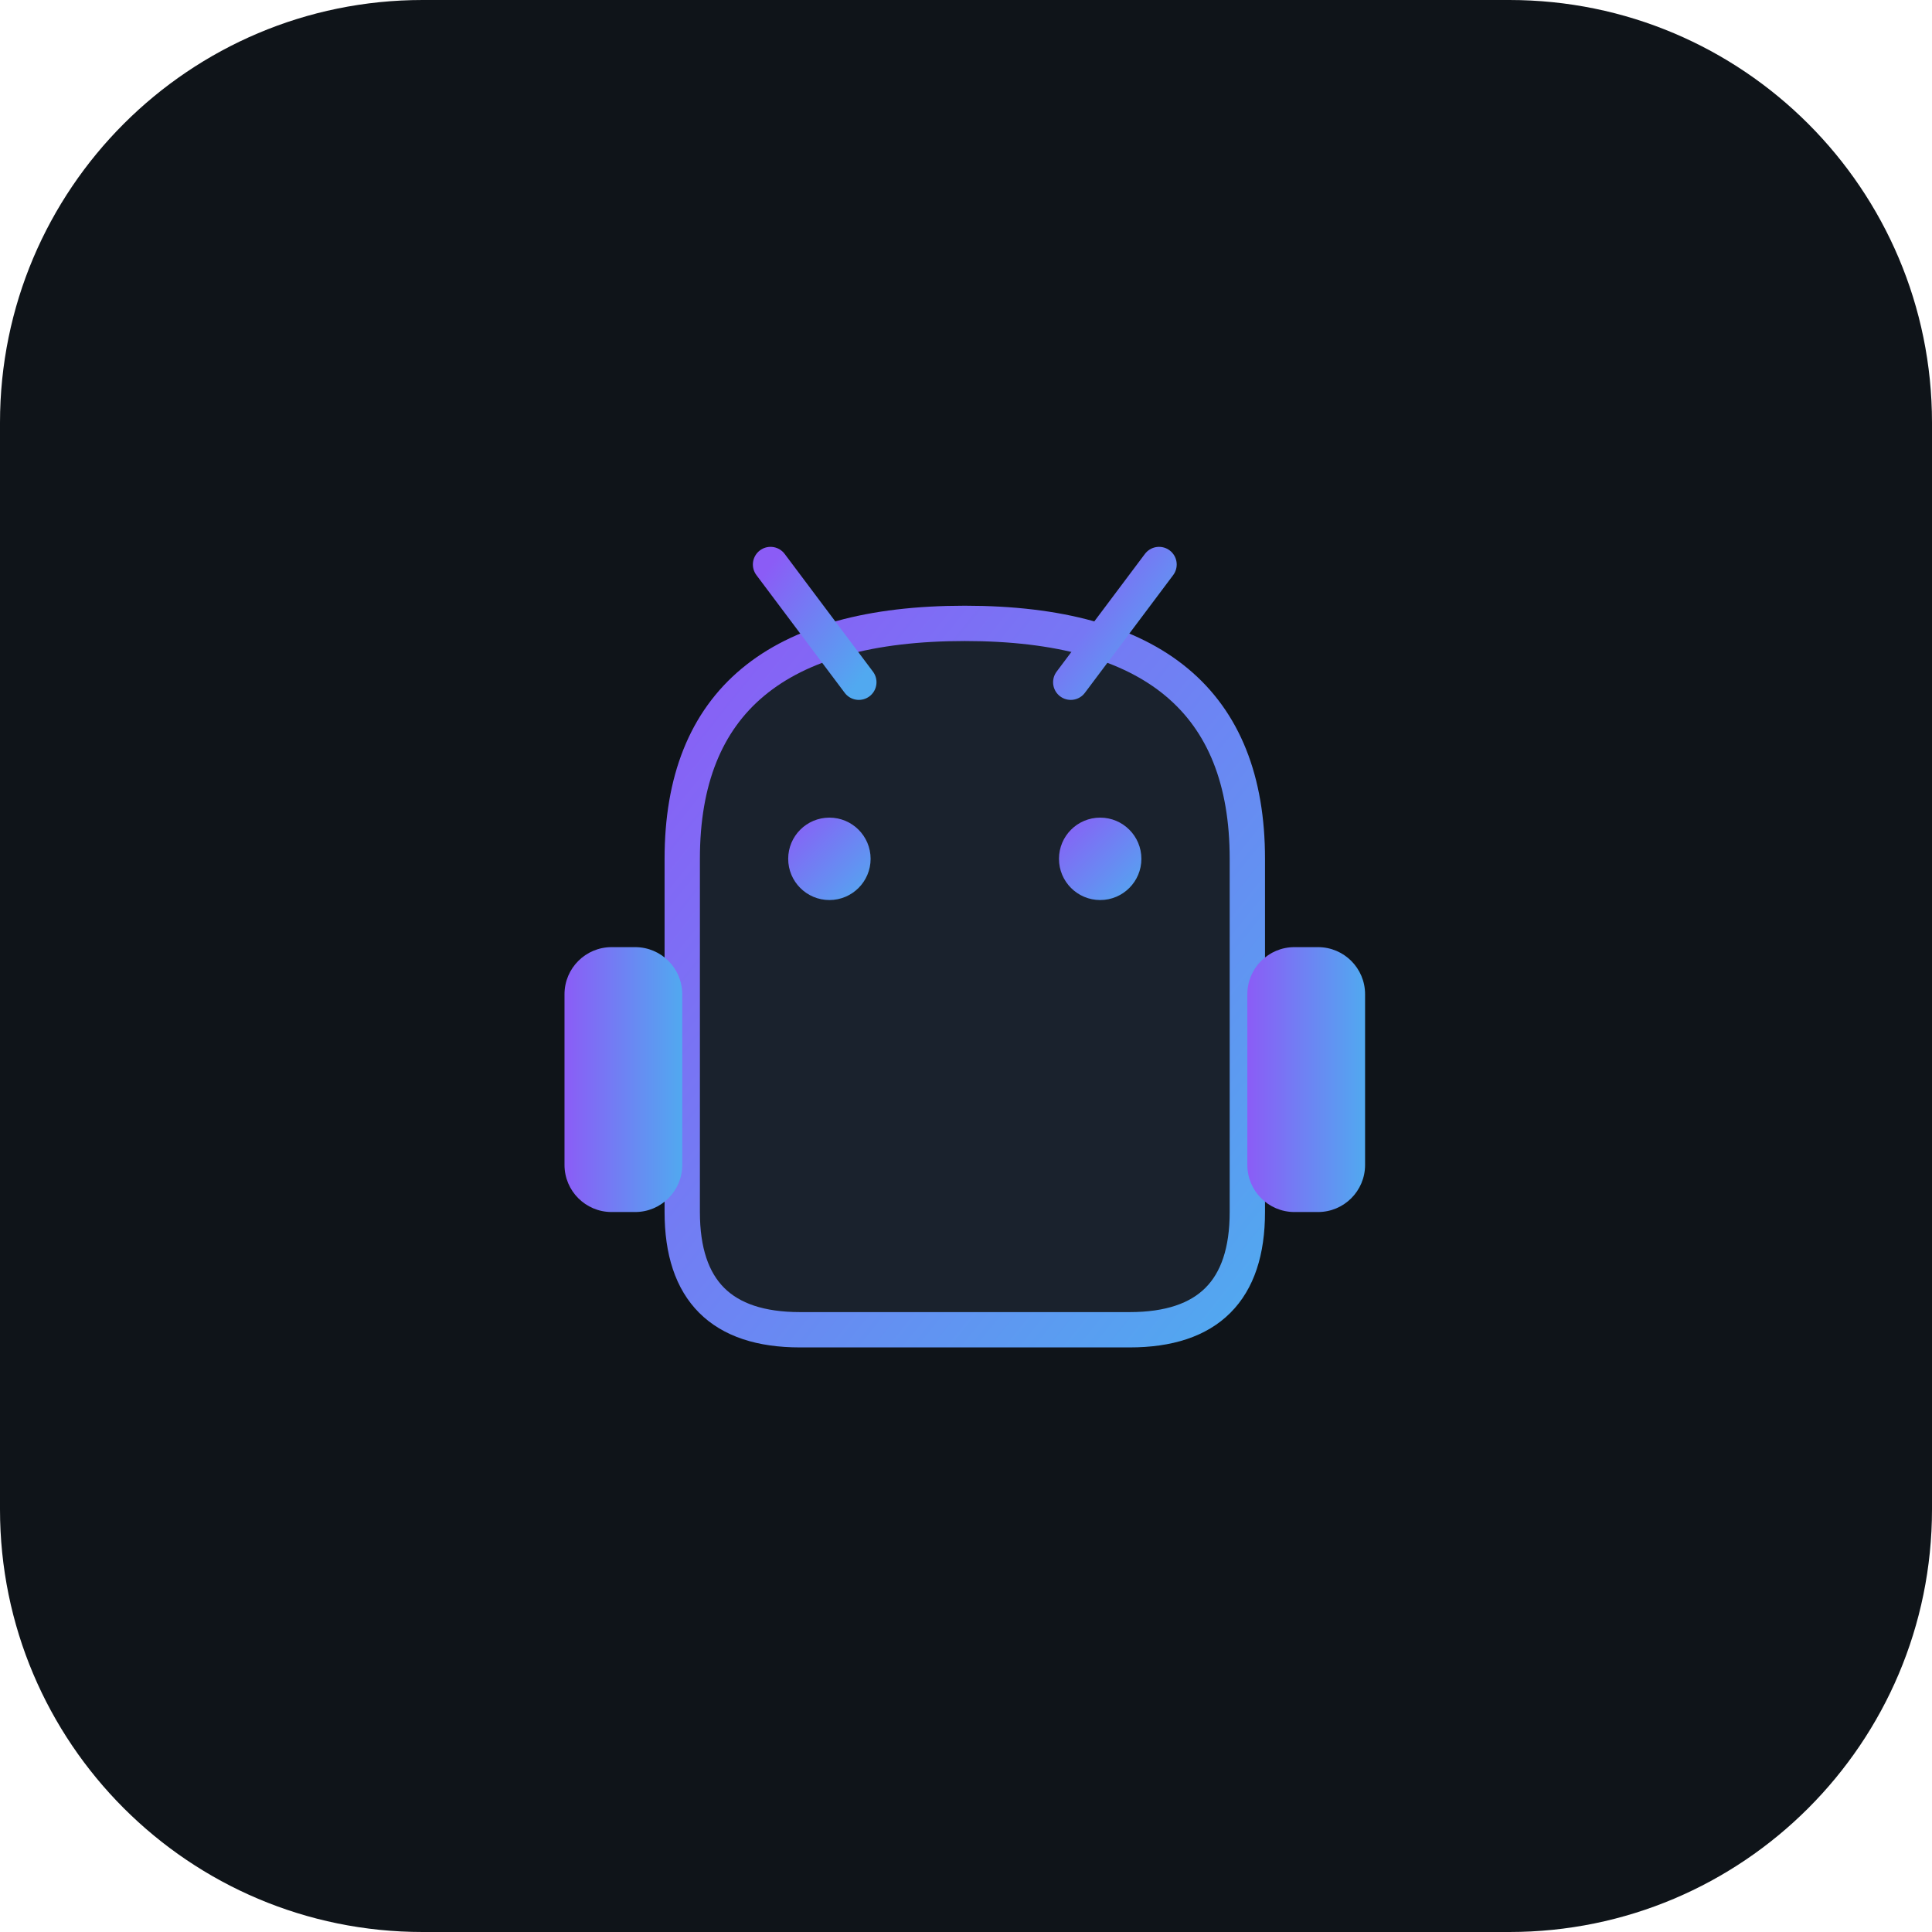
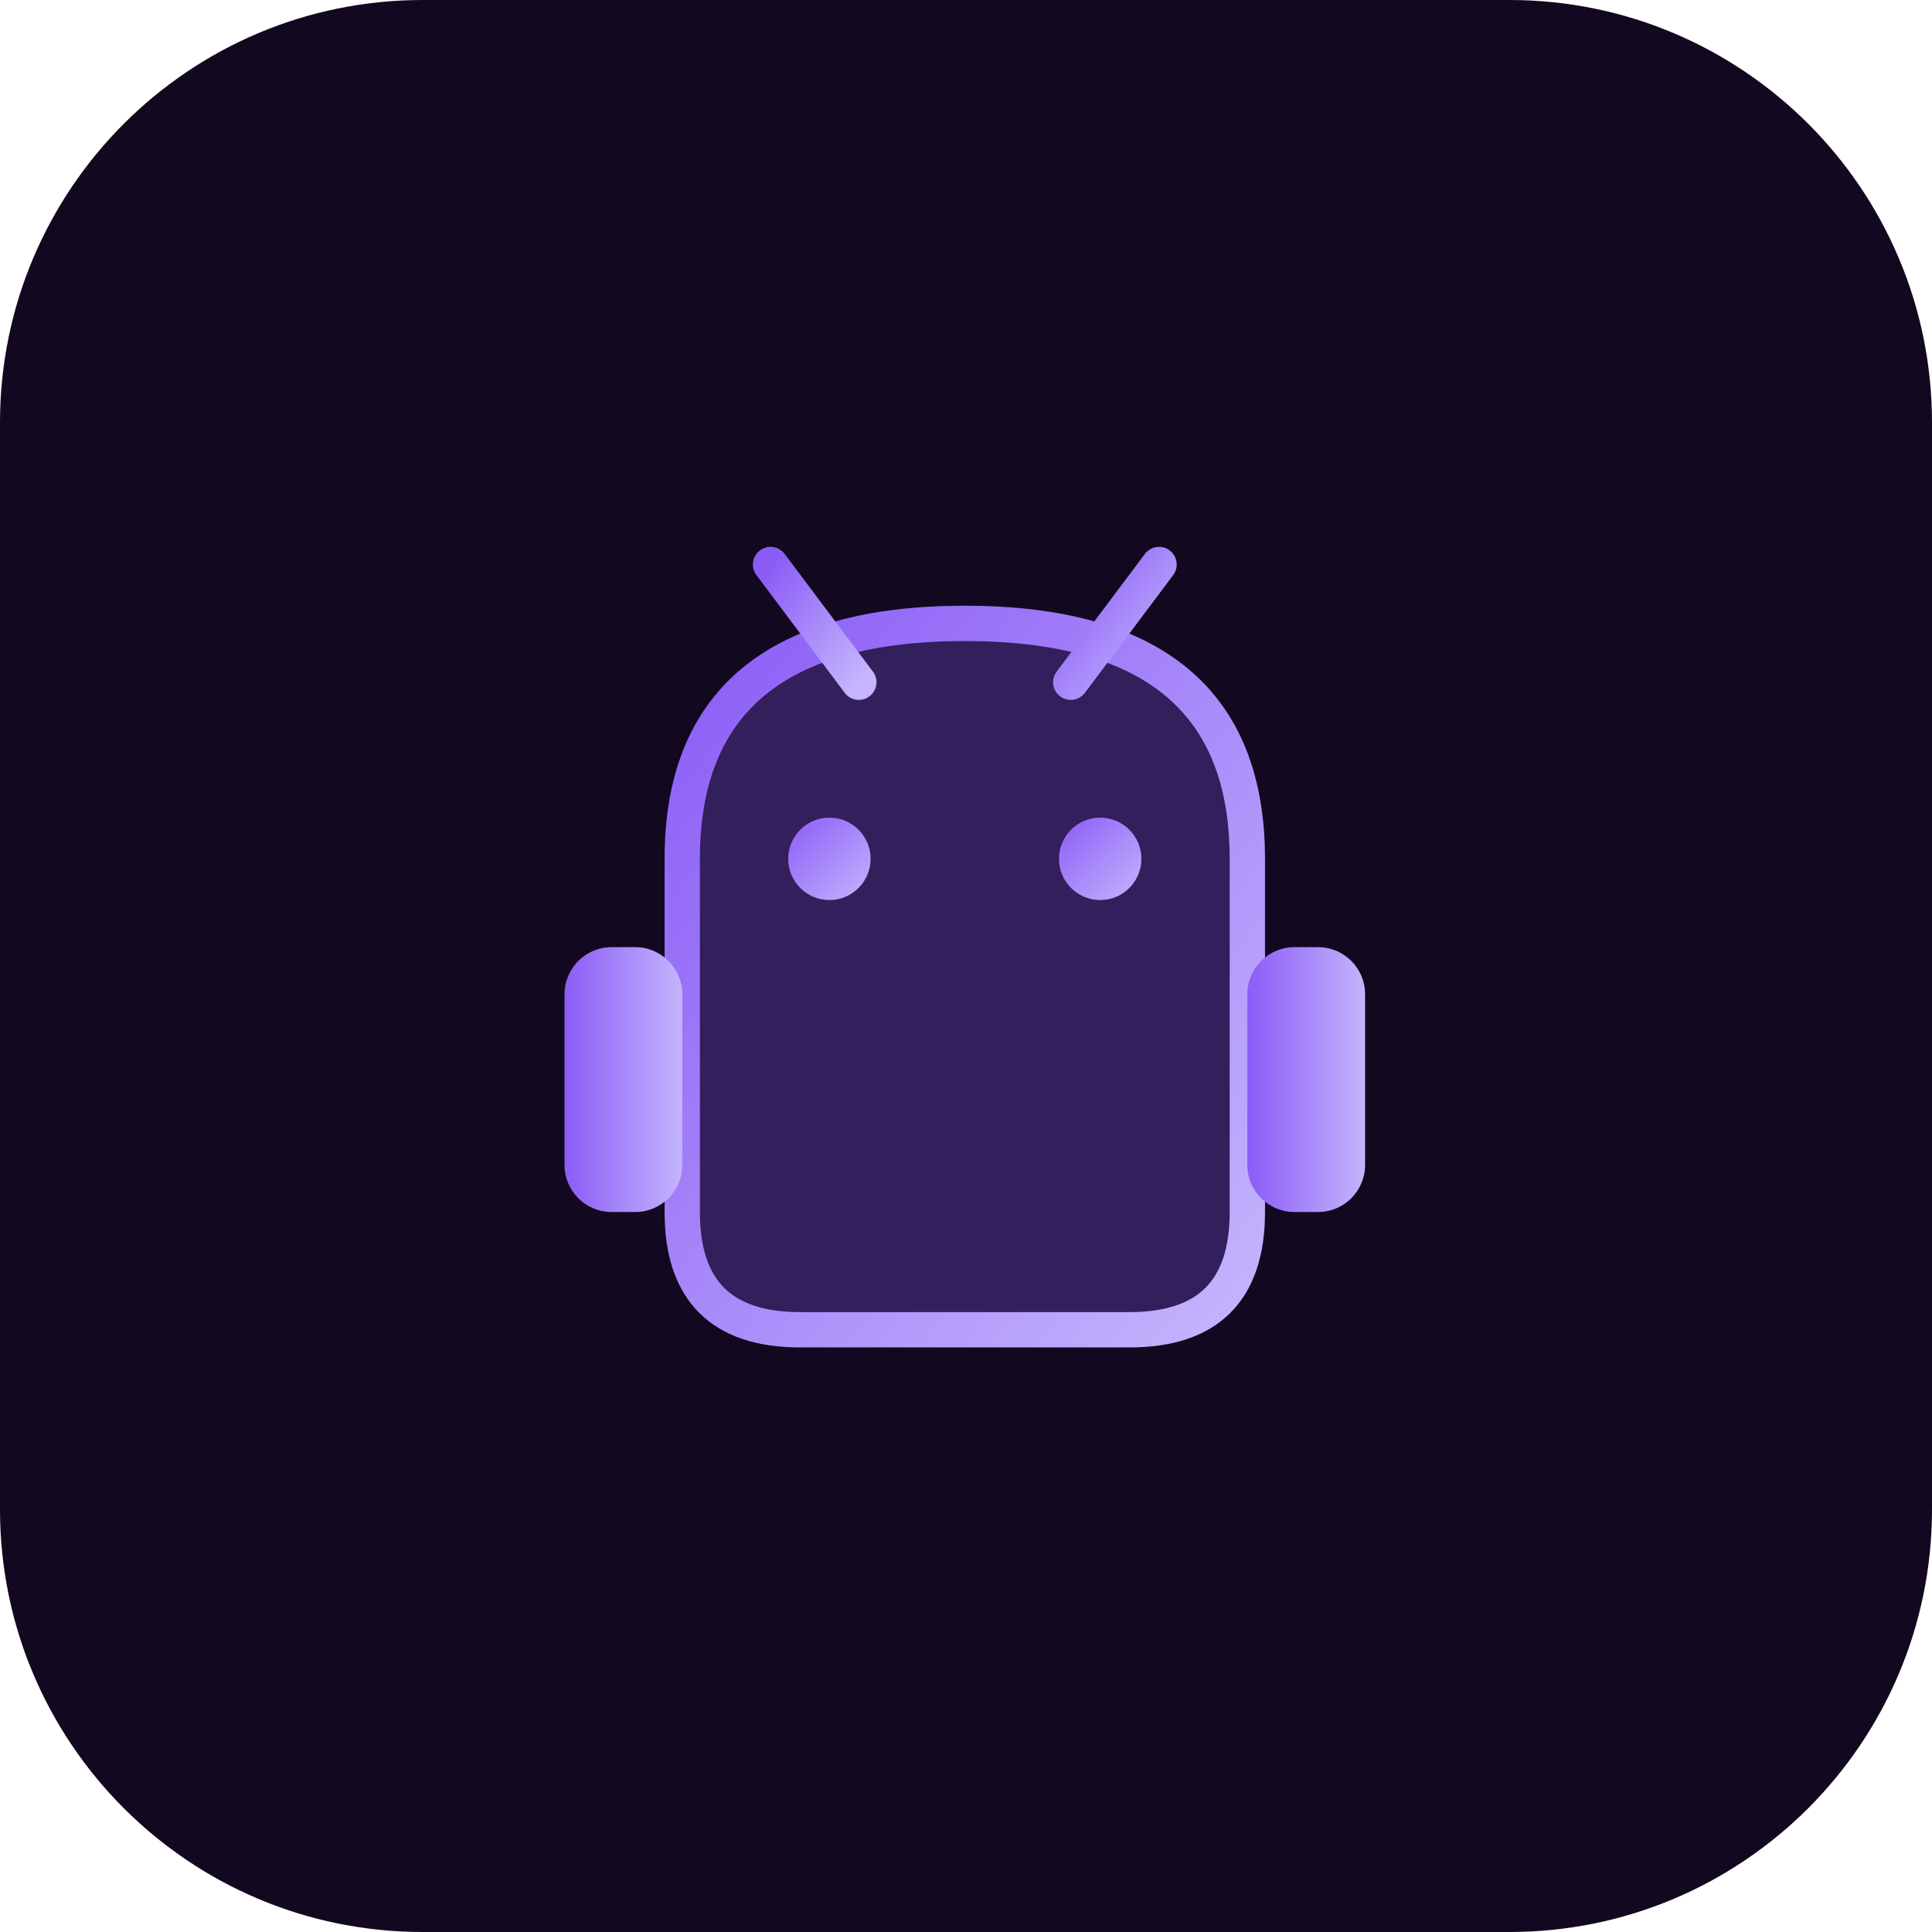
<svg xmlns="http://www.w3.org/2000/svg" viewBox="0 0 512 512" width="512" height="512" role="img" aria-label="jotty-android">
  <defs>
    <linearGradient id="ac" x1="0" y1="0" x2="1" y2="1">
      <stop offset="0" stop-color="#8b5cf6" />
-       <stop offset="1" stop-color="#51a9f0" />
+       <stop offset="1" stop-color="#c4b5fd" />
    </linearGradient>
    <linearGradient id="gWarm" x1="0%" y1="0%" x2="100%" y2="0%">
      <stop offset="0%" stop-color="#8b5cf6" />
-       <stop offset="100%" stop-color="#51a9f0" />
+       <stop offset="100%" stop-color="#c4b5fd" />
    </linearGradient>
    <linearGradient id="canvasGrad" x1="0%" y1="0%" x2="100%" y2="100%">
-       <stop offset="0%" stop-color="#0a0e14" />
-       <stop offset="45%" stop-color="#151c28" />
-       <stop offset="100%" stop-color="#0c1820" />
-     </linearGradient>
-     <linearGradient id="bg" x1="0" y1="0" x2="1" y2="1">
-       <stop offset="0" stop-color="#1e1b4b" />
-       <stop offset="0.55" stop-color="#0f3a4a" />
-       <stop offset="1" stop-color="#0f766e" />
+       <stop offset="0%" stop-color="#120e1f" />
+       <stop offset="45%" stop-color="#2c1a4e" />
+       <stop offset="100%" stop-color="#12081f" />
    </linearGradient>
    <radialGradient id="glowA" cx="18%" cy="22%" r="55%">
-       <stop offset="0%" stop-color="#8b5cf6" stop-opacity="0.22" />
+       <stop offset="0%" stop-color="#8b5cf6" stop-opacity="0.28" />
      <stop offset="100%" stop-color="#8b5cf6" stop-opacity="0" />
    </radialGradient>
    <radialGradient id="glowB" cx="88%" cy="78%" r="50%">
-       <stop offset="0%" stop-color="#51a9f0" stop-opacity="0.20" />
-       <stop offset="100%" stop-color="#51a9f0" stop-opacity="0" />
+       <stop offset="0%" stop-color="#c4b5fd" stop-opacity="0.24" />
+       <stop offset="100%" stop-color="#c4b5fd" stop-opacity="0" />
    </radialGradient>
  </defs>
-   <rect width="512" height="512" rx="112" fill="#0f1419" />
+   <rect width="512" height="512" rx="112" fill="#12081f" />
  <g transform="translate(56 56) scale(0.78)">
-     <path d="M160 220 Q160 140 256 140 Q352 140 352 220 L352 340 Q352 380 312 380 L200 380 Q160 380 160 340 Z" fill="#1a222d" stroke="url(#ac)" stroke-width="12" />
+     <path d="M160 220 Q160 140 256 140 Q352 140 352 220 L352 340 Q352 380 312 380 L200 380 Q160 380 160 340 Z" fill="#331f5b" stroke="url(#ac)" stroke-width="12" />
    <circle cx="210" cy="220" r="14" fill="url(#ac)" />
    <circle cx="302" cy="220" r="14" fill="url(#ac)" />
    <line x1="190" y1="120" x2="220" y2="160" stroke="url(#ac)" stroke-width="12" stroke-linecap="round" />
    <line x1="322" y1="120" x2="292" y2="160" stroke="url(#ac)" stroke-width="12" stroke-linecap="round" />
    <rect x="120" y="250" width="40" height="90" rx="16" fill="url(#gWarm)" />
    <rect x="352" y="250" width="40" height="90" rx="16" fill="url(#gWarm)" />
  </g>
</svg>
